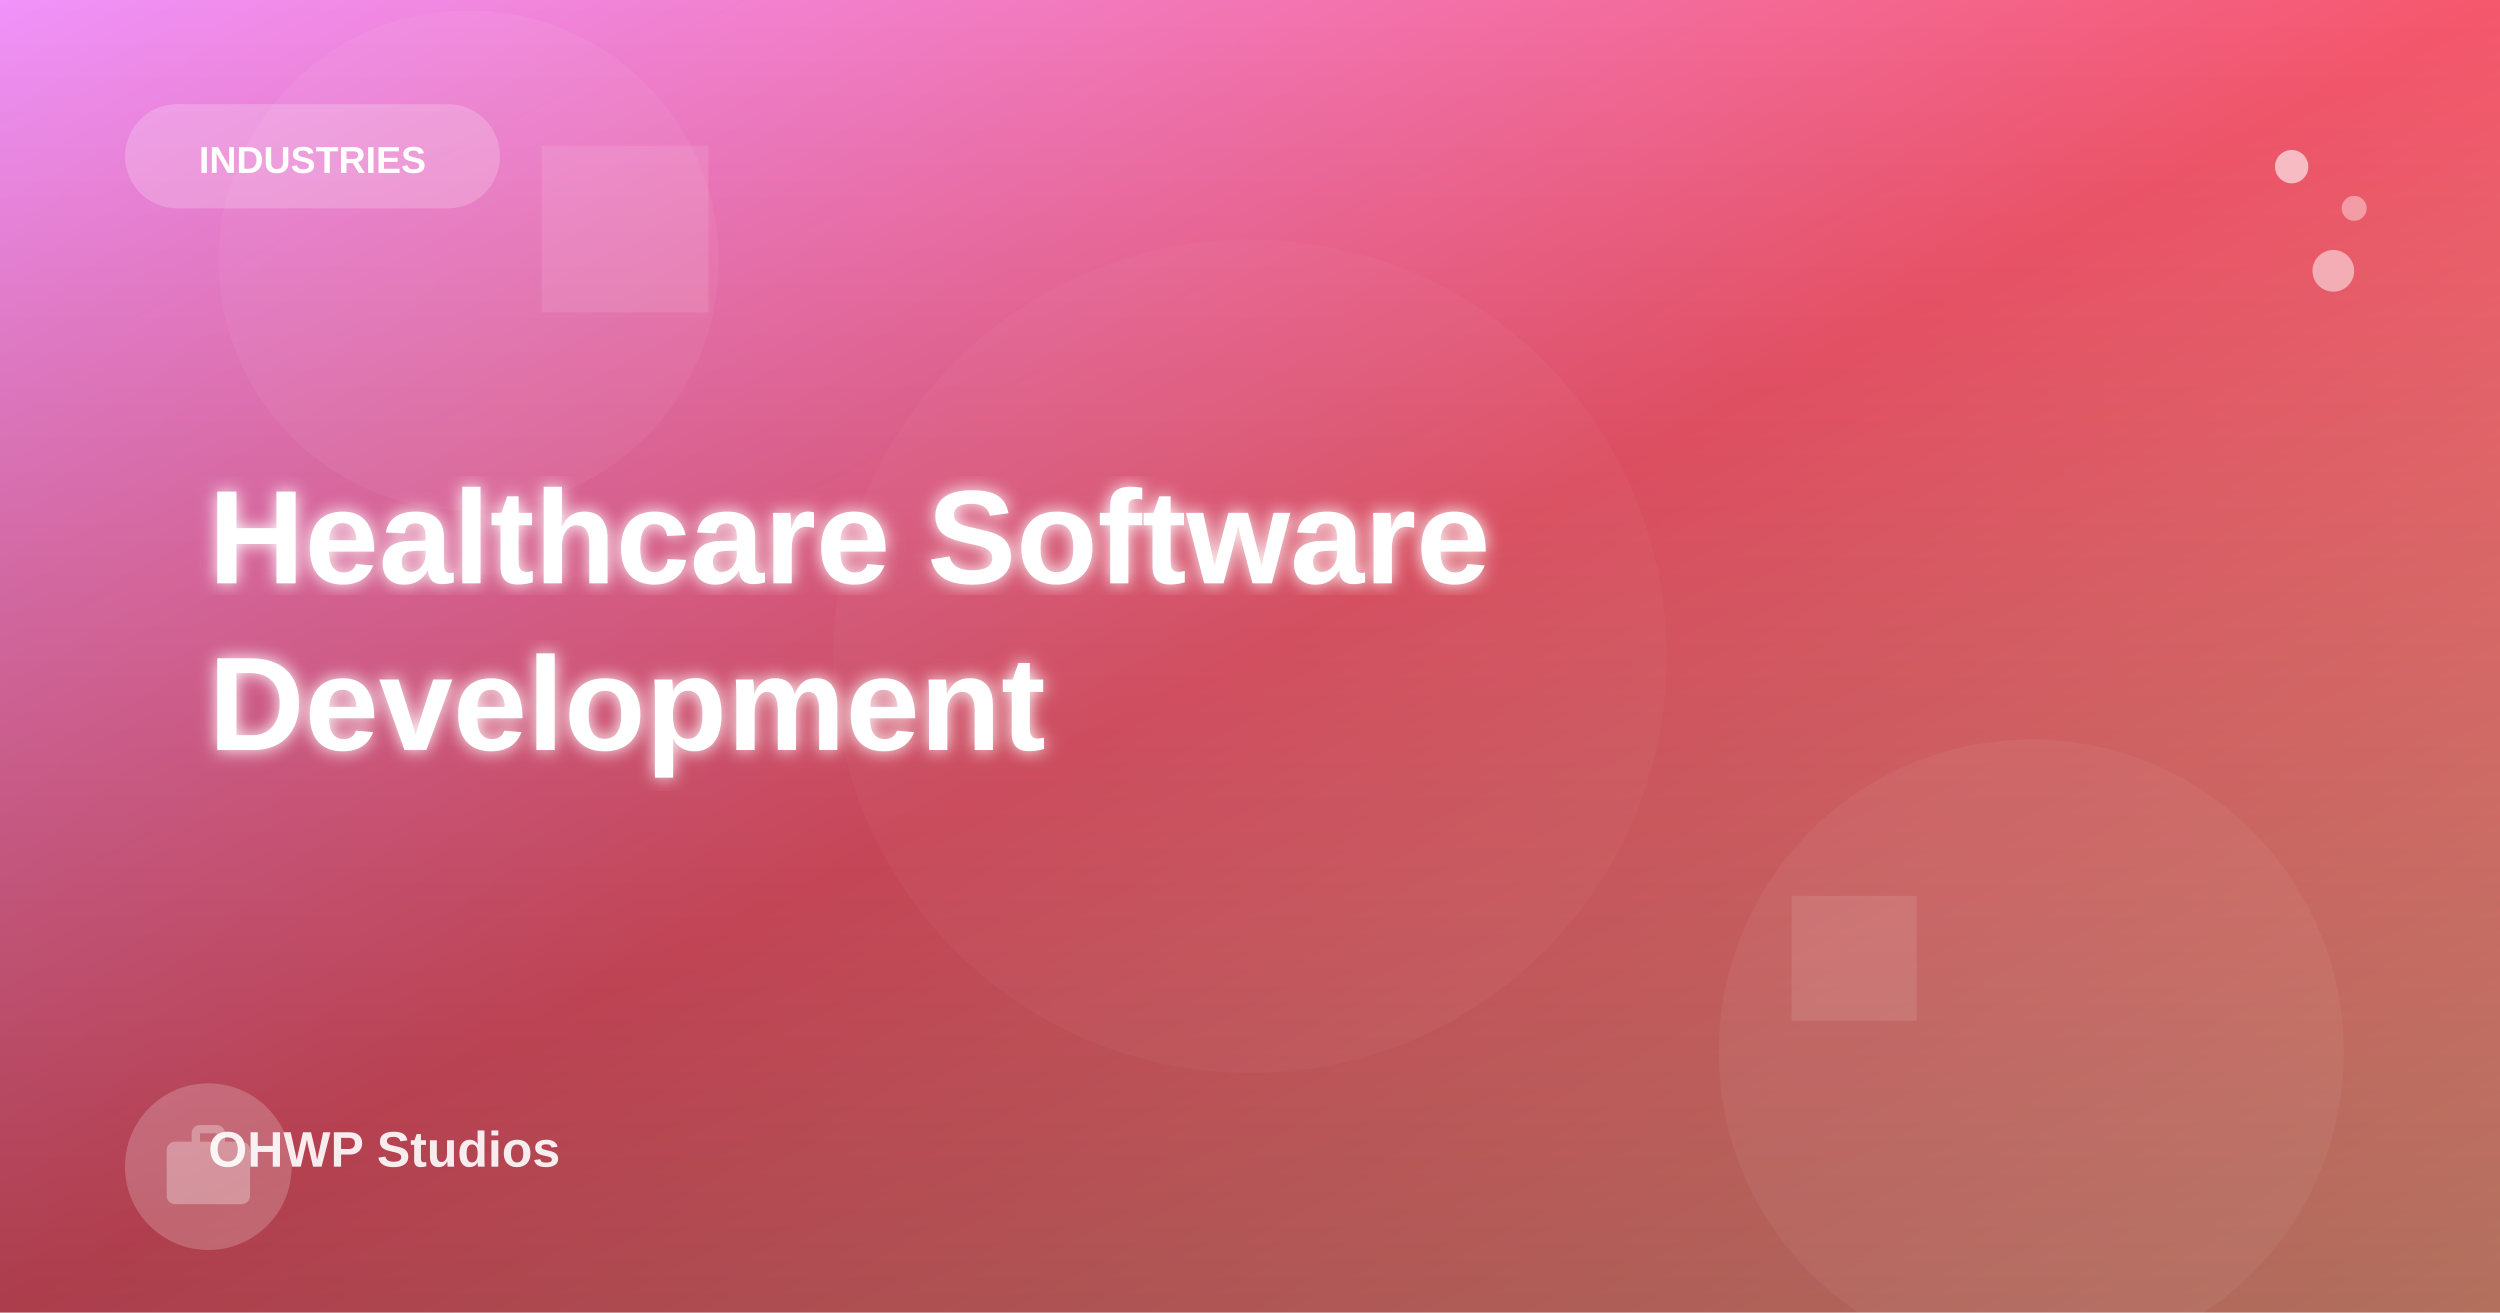
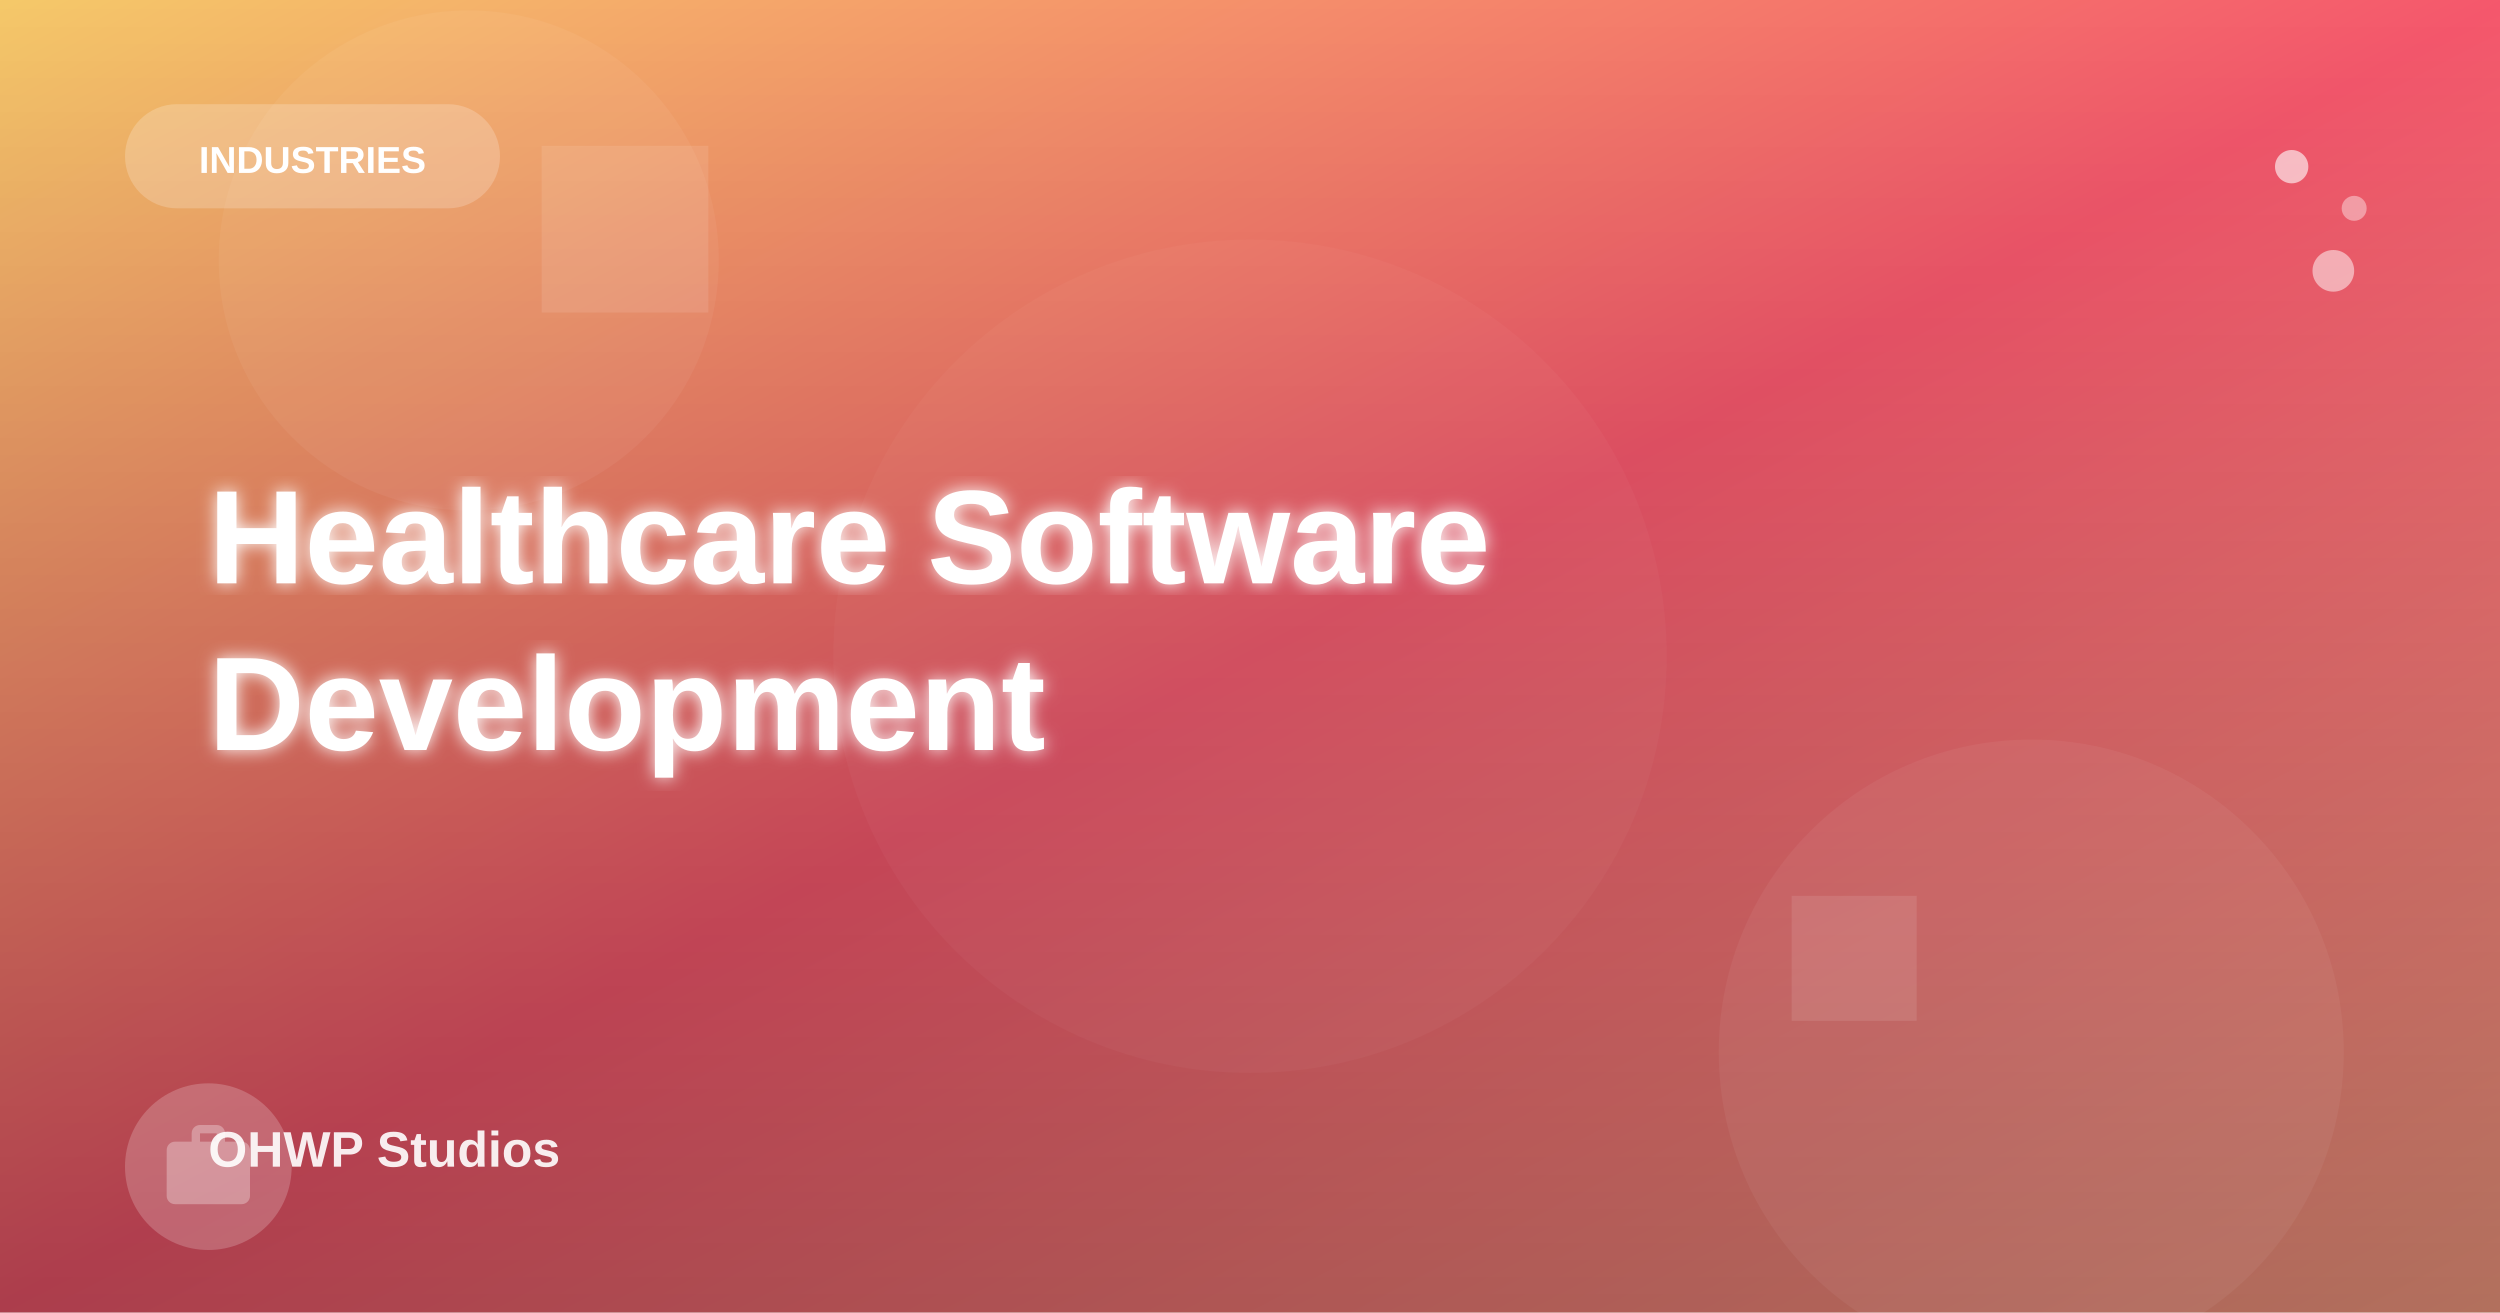
<svg xmlns="http://www.w3.org/2000/svg" width="1200" height="630" viewBox="0 0 1200 630">
  <defs>
    <linearGradient id="bgGradient-22" x1="0%" y1="0%" x2="100%" y2="100%">
-       <stop offset="0%" style="stop-color:#f093fb;stop-opacity:1" />
+       <stop offset="0%" style="stop-color:#F5C969;stop-opacity:1" />
      <stop offset="50%" style="stop-color:#f5576c;stop-opacity:1" />
      <stop offset="100%" style="stop-color:#fda085;stop-opacity:1" />
    </linearGradient>
    <linearGradient id="overlayGradient-22" x1="0%" y1="0%" x2="0%" y2="100%">
      <stop offset="0%" style="stop-color:#000000;stop-opacity:0" />
      <stop offset="100%" style="stop-color:#000000;stop-opacity:0.3" />
    </linearGradient>
    <filter id="glow-22">
      <feGaussianBlur stdDeviation="4" result="coloredBlur" />
      <feMerge>
        <feMergeNode in="coloredBlur" />
        <feMergeNode in="SourceGraphic" />
      </feMerge>
    </filter>
  </defs>
  <rect width="1200" height="630" fill="url(#bgGradient-22)" />
  <rect width="1200" height="630" fill="url(#overlayGradient-22)" />
  <circle cx="225" cy="125" r="120" fill="white" opacity="0.05" />
  <circle cx="975" cy="505" r="150" fill="white" opacity="0.05" />
  <circle cx="600" cy="315" r="200" fill="white" opacity="0.03" />
  <g opacity="0.1">
    <rect x="260" y="70" width="80" height="80" fill="white" transform="rotate(90 300 110)" />
    <rect x="860" y="430" width="60" height="60" fill="white" transform="rotate(-90 890 460)" />
  </g>
  <g transform="translate(60, 50)">
    <rect width="180" height="50" rx="25" fill="white" opacity="0.2" />
    <text x="90" y="33" font-family="Arial, sans-serif" font-size="18" font-weight="700" fill="white" text-anchor="middle">
      INDUSTRIES
    </text>
  </g>
  <g transform="translate(60, 520)">
    <circle r="40" cx="40" cy="40" fill="white" opacity="0.2" />
    <svg x="16" y="16" width="48" height="48" viewBox="0 0 24 24">
      <path d="M20 6h-4V4c0-1.11-.89-2-2-2h-4c-1.11 0-2 .89-2 2v2H4c-1.11 0-1.99.89-1.99 2L2 19c0 1.11.89 2 2 2h16c1.11 0 2-.89 2-2V8c0-1.11-.89-2-2-2zm-6 0h-4V4h4v2z" fill="white" opacity="0.3" />
    </svg>
  </g>
  <g transform="translate(100, 280)">
    <text x="0" y="0" font-family="Arial, sans-serif" font-size="64" font-weight="900" fill="white" filter="url(#glow-22)">
      Healthcare Software
    </text>
    <text x="0" y="80" font-family="Arial, sans-serif" font-size="64" font-weight="900" fill="white" filter="url(#glow-22)">
      Development
    </text>
  </g>
  <g transform="translate(100, 560)">
    <text x="0" y="0" font-family="Arial, sans-serif" font-size="24" font-weight="600" fill="white" opacity="0.9">
      OHWP Studios
    </text>
  </g>
  <circle cx="1100" cy="80" r="8" fill="white" opacity="0.6" />
  <circle cx="1130" cy="100" r="6" fill="white" opacity="0.4" />
  <circle cx="1120" cy="130" r="10" fill="white" opacity="0.5" />
</svg>
